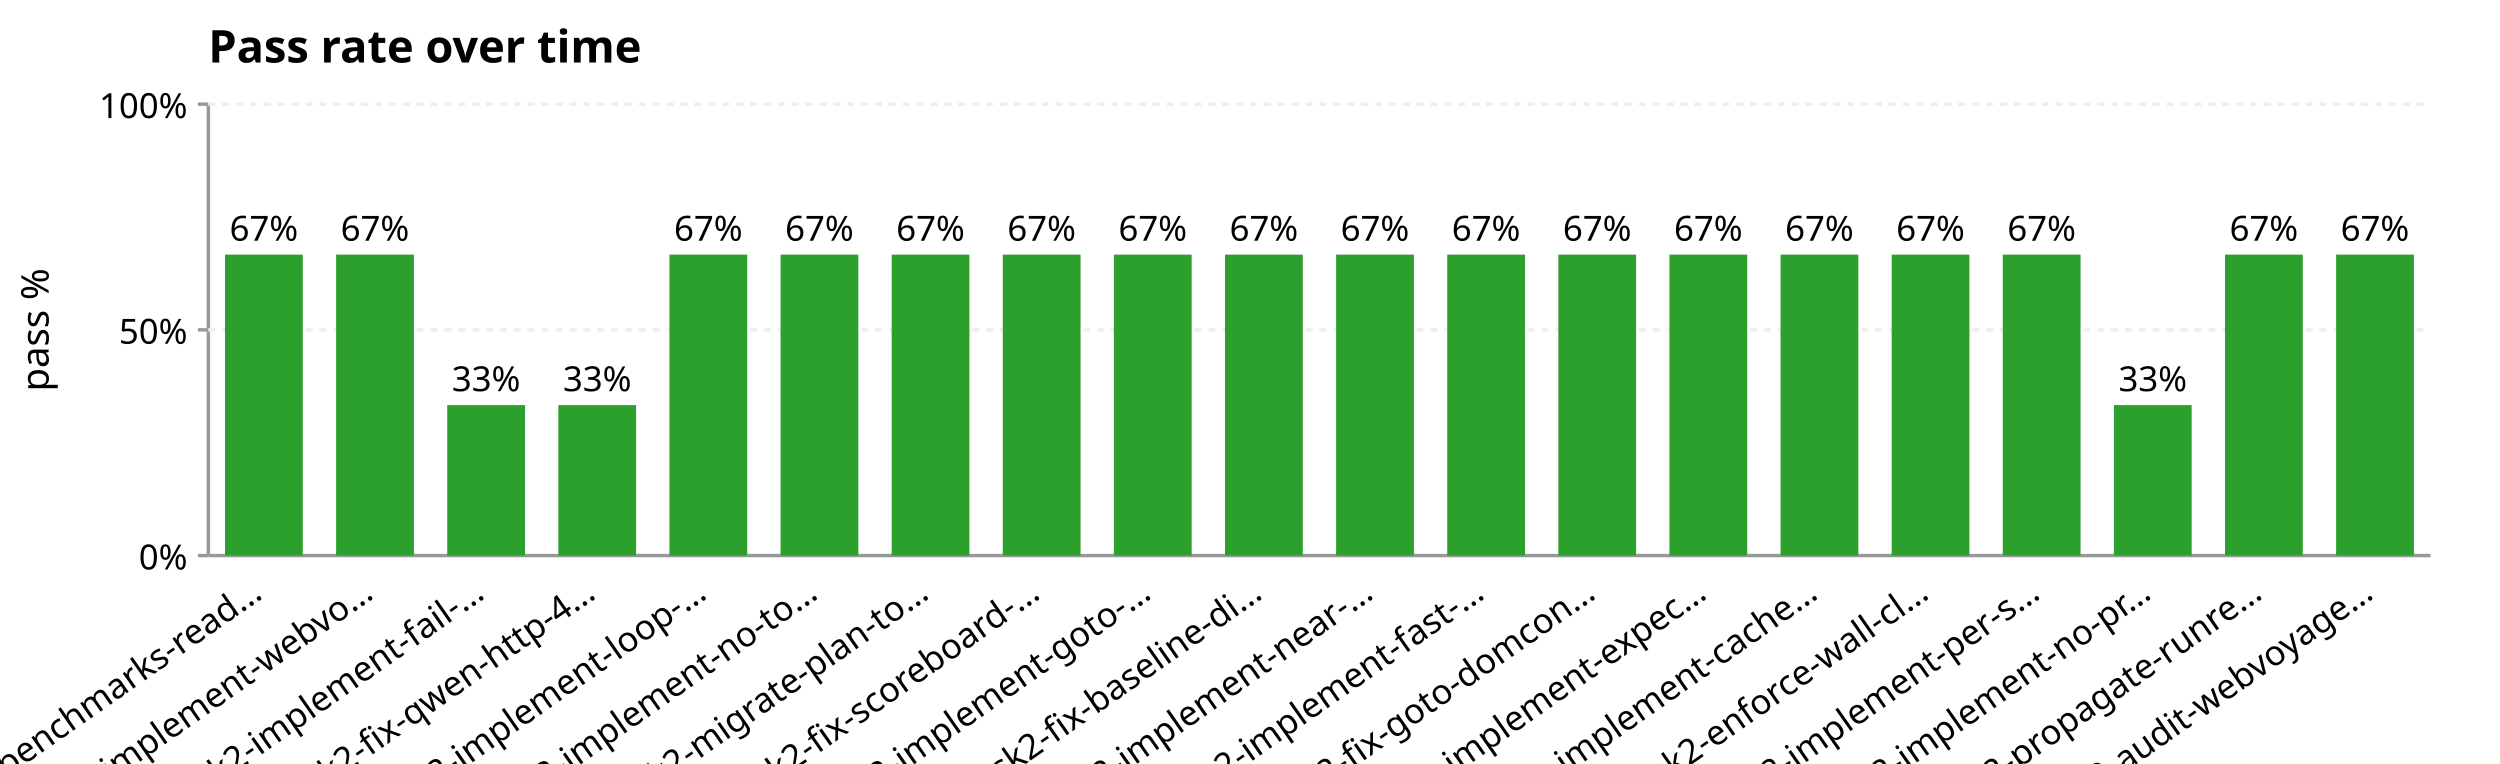
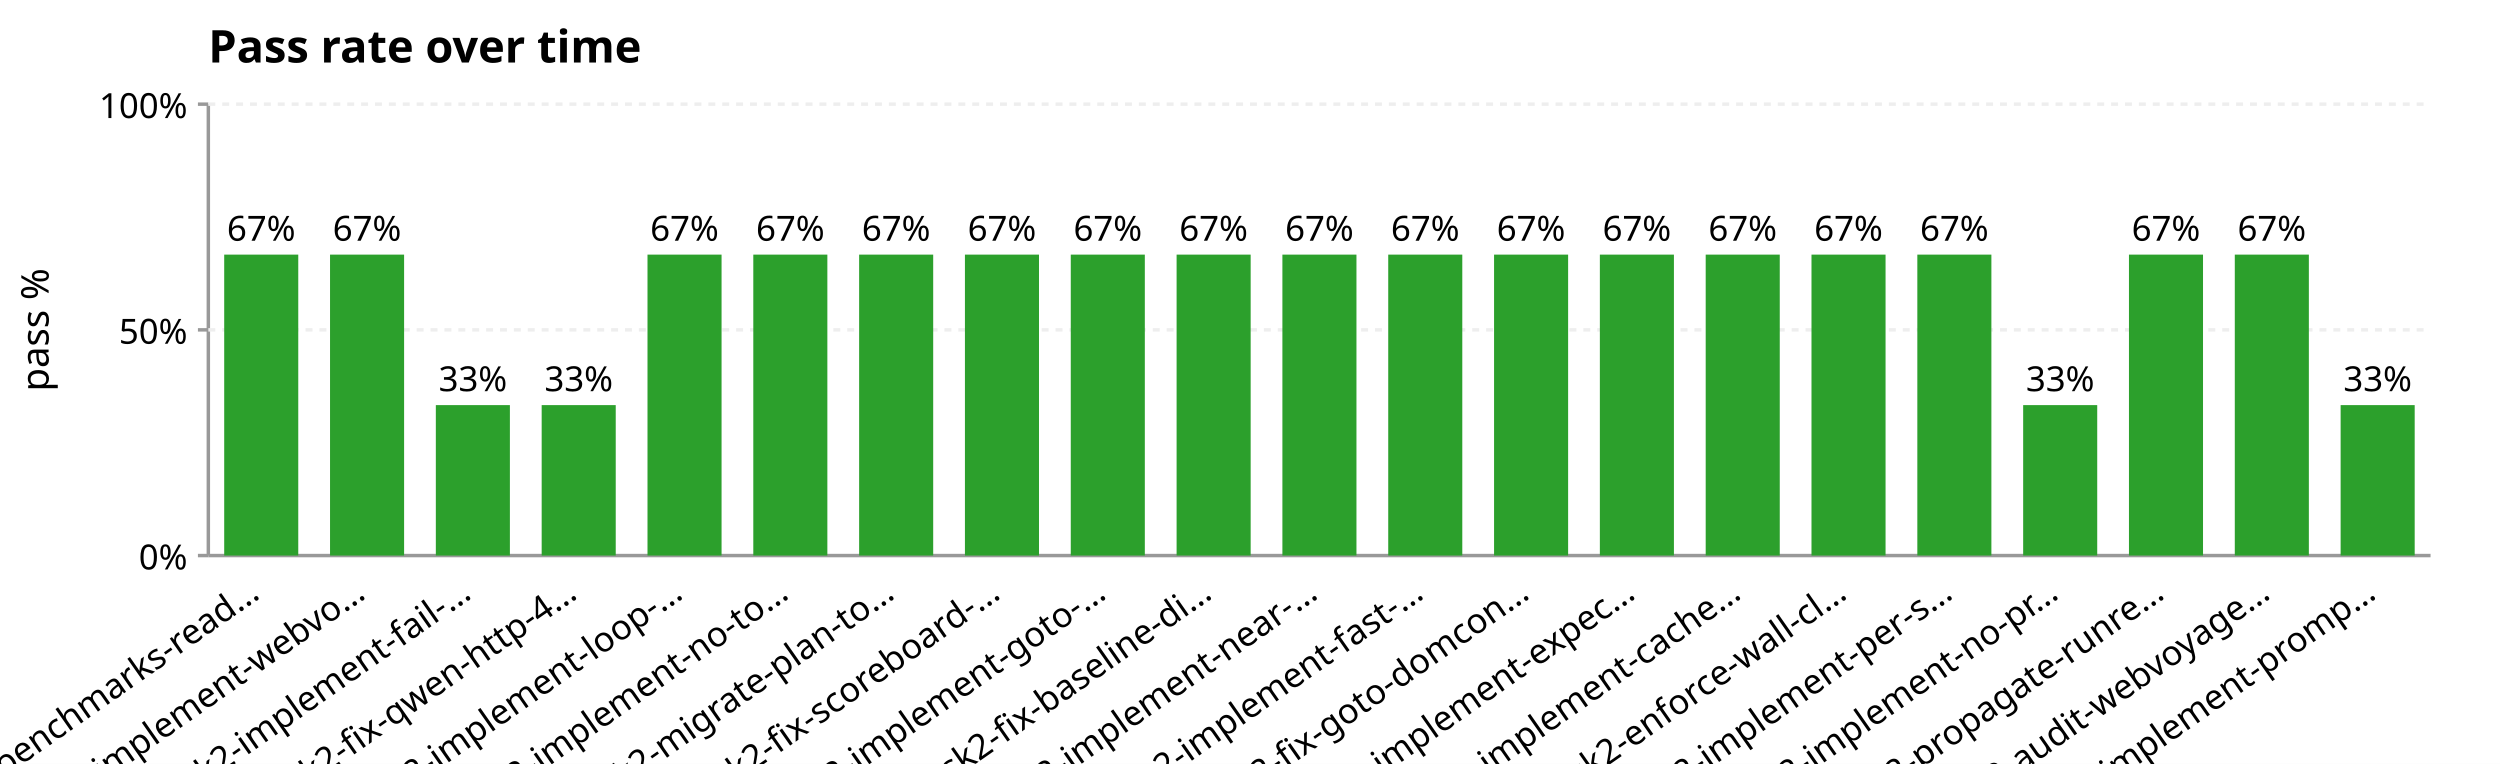
<svg xmlns="http://www.w3.org/2000/svg" viewBox="0 0 720 220" width="720" height="220" font-family="sans-serif">
  <rect width="100%" height="100%" fill="#fff" />
  <text x="60" y="18" font-size="13" font-weight="600">Pass rate over time</text>
  <line x1="60" y1="30" x2="60" y2="160" stroke="#999" />
  <line x1="60" y1="160" x2="700" y2="160" stroke="#999" />
  <line x1="57" y1="160.0" x2="60" y2="160.0" stroke="#999" />
  <text x="54" y="164.0" font-size="10" text-anchor="end" fill="#000">0%</text>
  <line x1="57" y1="95.0" x2="60" y2="95.0" stroke="#999" />
  <text x="54" y="99.0" font-size="10" text-anchor="end" fill="#000">50%</text>
  <line x1="60" y1="95.0" x2="700" y2="95.0" stroke="#eee" stroke-dasharray="2,2" />
  <line x1="57" y1="30.0" x2="60" y2="30.0" stroke="#999" />
  <text x="54" y="34.0" font-size="10" text-anchor="end" fill="#000">100%</text>
  <line x1="60" y1="30.0" x2="700" y2="30.0" stroke="#eee" stroke-dasharray="2,2" />
  <text x="14" y="95.0" font-size="11" fill="#000" transform="rotate(-90 14 95.0)" text-anchor="middle">pass %</text>
-   <rect x="64.80" y="73.33" width="22.40" height="86.67" fill="#2ca02c" />
-   <text x="76.00" y="69.33" font-size="10" text-anchor="middle" fill="#000">67%</text>
-   <text x="76.00" y="172" font-size="10" fill="#000" text-anchor="end" transform="rotate(-35 76.00 172)">task2-benchmarks-read…</text>
-   <rect x="96.80" y="73.33" width="22.40" height="86.67" fill="#2ca02c" />
-   <text x="108.00" y="69.33" font-size="10" text-anchor="middle" fill="#000">67%</text>
-   <text x="108.00" y="172" font-size="10" fill="#000" text-anchor="end" transform="rotate(-35 108.00 172)">task2-implement-webvo…</text>
-   <rect x="128.80" y="116.67" width="22.40" height="43.33" fill="#2ca02c" />
-   <text x="140.00" y="112.67" font-size="10" text-anchor="middle" fill="#000">33%</text>
-   <text x="140.00" y="172" font-size="10" fill="#000" text-anchor="end" transform="rotate(-35 140.00 172)">task2-implement-fail-…</text>
-   <rect x="160.80" y="116.67" width="22.40" height="43.33" fill="#2ca02c" />
-   <text x="172.00" y="112.67" font-size="10" text-anchor="middle" fill="#000">33%</text>
-   <text x="172.00" y="172" font-size="10" fill="#000" text-anchor="end" transform="rotate(-35 172.00 172)">task2-fix-qwen-http-4…</text>
-   <rect x="192.80" y="73.33" width="22.40" height="86.67" fill="#2ca02c" />
-   <text x="204.00" y="69.33" font-size="10" text-anchor="middle" fill="#000">67%</text>
-   <text x="204.00" y="172" font-size="10" fill="#000" text-anchor="end" transform="rotate(-35 204.00 172)">task2-implement-loop-…</text>
-   <rect x="224.80" y="73.33" width="22.40" height="86.67" fill="#2ca02c" />
-   <text x="236.00" y="69.33" font-size="10" text-anchor="middle" fill="#000">67%</text>
-   <text x="236.00" y="172" font-size="10" fill="#000" text-anchor="end" transform="rotate(-35 236.00 172)">task2-implement-no-to…</text>
-   <rect x="256.80" y="73.33" width="22.40" height="86.67" fill="#2ca02c" />
-   <text x="268.00" y="69.33" font-size="10" text-anchor="middle" fill="#000">67%</text>
-   <text x="268.00" y="172" font-size="10" fill="#000" text-anchor="end" transform="rotate(-35 268.00 172)">task2-migrate-plan-to…</text>
-   <rect x="288.80" y="73.33" width="22.40" height="86.67" fill="#2ca02c" />
-   <text x="300.00" y="69.33" font-size="10" text-anchor="middle" fill="#000">67%</text>
-   <text x="300.00" y="172" font-size="10" fill="#000" text-anchor="end" transform="rotate(-35 300.00 172)">task2-fix-scoreboard-…</text>
-   <rect x="320.80" y="73.33" width="22.40" height="86.67" fill="#2ca02c" />
-   <text x="332.00" y="69.33" font-size="10" text-anchor="middle" fill="#000">67%</text>
-   <text x="332.00" y="172" font-size="10" fill="#000" text-anchor="end" transform="rotate(-35 332.00 172)">task2-implement-goto-…</text>
-   <rect x="352.80" y="73.33" width="22.40" height="86.67" fill="#2ca02c" />
-   <text x="364.00" y="69.33" font-size="10" text-anchor="middle" fill="#000">67%</text>
-   <text x="364.00" y="172" font-size="10" fill="#000" text-anchor="end" transform="rotate(-35 364.00 172)">task2-fix-baseline-di…</text>
-   <rect x="384.80" y="73.33" width="22.40" height="86.67" fill="#2ca02c" />
-   <text x="396.00" y="69.33" font-size="10" text-anchor="middle" fill="#000">67%</text>
-   <text x="396.00" y="172" font-size="10" fill="#000" text-anchor="end" transform="rotate(-35 396.00 172)">task2-implement-near-…</text>
-   <rect x="416.80" y="73.33" width="22.40" height="86.67" fill="#2ca02c" />
-   <text x="428.00" y="69.33" font-size="10" text-anchor="middle" fill="#000">67%</text>
-   <text x="428.00" y="172" font-size="10" fill="#000" text-anchor="end" transform="rotate(-35 428.00 172)">task2-implement-fast-…</text>
-   <rect x="448.80" y="73.33" width="22.40" height="86.67" fill="#2ca02c" />
-   <text x="460.00" y="69.33" font-size="10" text-anchor="middle" fill="#000">67%</text>
-   <text x="460.00" y="172" font-size="10" fill="#000" text-anchor="end" transform="rotate(-35 460.00 172)">task2-fix-goto-domcon…</text>
-   <rect x="480.80" y="73.33" width="22.40" height="86.67" fill="#2ca02c" />
-   <text x="492.00" y="69.33" font-size="10" text-anchor="middle" fill="#000">67%</text>
-   <text x="492.00" y="172" font-size="10" fill="#000" text-anchor="end" transform="rotate(-35 492.00 172)">task2-implement-expec…</text>
-   <rect x="512.80" y="73.33" width="22.40" height="86.67" fill="#2ca02c" />
-   <text x="524.00" y="69.33" font-size="10" text-anchor="middle" fill="#000">67%</text>
-   <text x="524.00" y="172" font-size="10" fill="#000" text-anchor="end" transform="rotate(-35 524.00 172)">task2-implement-cache…</text>
-   <rect x="544.80" y="73.33" width="22.40" height="86.67" fill="#2ca02c" />
-   <text x="556.00" y="69.33" font-size="10" text-anchor="middle" fill="#000">67%</text>
-   <text x="556.00" y="172" font-size="10" fill="#000" text-anchor="end" transform="rotate(-35 556.00 172)">task2-enforce-wall-cl…</text>
-   <rect x="576.80" y="73.33" width="22.40" height="86.67" fill="#2ca02c" />
-   <text x="588.00" y="69.33" font-size="10" text-anchor="middle" fill="#000">67%</text>
-   <text x="588.00" y="172" font-size="10" fill="#000" text-anchor="end" transform="rotate(-35 588.00 172)">task2-implement-per-s…</text>
-   <rect x="608.80" y="116.67" width="22.40" height="43.33" fill="#2ca02c" />
-   <text x="620.00" y="112.67" font-size="10" text-anchor="middle" fill="#000">33%</text>
-   <text x="620.00" y="172" font-size="10" fill="#000" text-anchor="end" transform="rotate(-35 620.00 172)">task2-implement-no-pr…</text>
-   <rect x="640.80" y="73.33" width="22.40" height="86.67" fill="#2ca02c" />
-   <text x="652.00" y="69.33" font-size="10" text-anchor="middle" fill="#000">67%</text>
-   <text x="652.00" y="172" font-size="10" fill="#000" text-anchor="end" transform="rotate(-35 652.00 172)">task2-propagate-runre…</text>
-   <rect x="672.80" y="73.33" width="22.40" height="86.67" fill="#2ca02c" />
-   <text x="684.00" y="69.33" font-size="10" text-anchor="middle" fill="#000">67%</text>
-   <text x="684.00" y="172" font-size="10" fill="#000" text-anchor="end" transform="rotate(-35 684.00 172)">task2-audit-webvoyage…</text>
+   <rect x="64.57" y="73.33" width="21.33" height="86.67" fill="#2ca02c" />
+   <text x="75.24" y="69.33" font-size="10" text-anchor="middle" fill="#000">67%</text>
+   <text x="75.24" y="172" font-size="10" fill="#000" text-anchor="end" transform="rotate(-35 75.24 172)">task2-benchmarks-read…</text>
+   <rect x="95.05" y="73.33" width="21.33" height="86.67" fill="#2ca02c" />
+   <text x="105.71" y="69.33" font-size="10" text-anchor="middle" fill="#000">67%</text>
+   <text x="105.71" y="172" font-size="10" fill="#000" text-anchor="end" transform="rotate(-35 105.71 172)">task2-implement-webvo…</text>
+   <rect x="125.52" y="116.67" width="21.33" height="43.33" fill="#2ca02c" />
+   <text x="136.19" y="112.67" font-size="10" text-anchor="middle" fill="#000">33%</text>
+   <text x="136.19" y="172" font-size="10" fill="#000" text-anchor="end" transform="rotate(-35 136.19 172)">task2-implement-fail-…</text>
+   <rect x="156.00" y="116.67" width="21.33" height="43.33" fill="#2ca02c" />
+   <text x="166.67" y="112.67" font-size="10" text-anchor="middle" fill="#000">33%</text>
+   <text x="166.67" y="172" font-size="10" fill="#000" text-anchor="end" transform="rotate(-35 166.67 172)">task2-fix-qwen-http-4…</text>
+   <rect x="186.48" y="73.33" width="21.33" height="86.67" fill="#2ca02c" />
+   <text x="197.14" y="69.33" font-size="10" text-anchor="middle" fill="#000">67%</text>
+   <text x="197.14" y="172" font-size="10" fill="#000" text-anchor="end" transform="rotate(-35 197.14 172)">task2-implement-loop-…</text>
+   <rect x="216.95" y="73.33" width="21.33" height="86.67" fill="#2ca02c" />
+   <text x="227.62" y="69.33" font-size="10" text-anchor="middle" fill="#000">67%</text>
+   <text x="227.62" y="172" font-size="10" fill="#000" text-anchor="end" transform="rotate(-35 227.62 172)">task2-implement-no-to…</text>
+   <rect x="247.43" y="73.33" width="21.33" height="86.67" fill="#2ca02c" />
+   <text x="258.10" y="69.33" font-size="10" text-anchor="middle" fill="#000">67%</text>
+   <text x="258.10" y="172" font-size="10" fill="#000" text-anchor="end" transform="rotate(-35 258.10 172)">task2-migrate-plan-to…</text>
+   <rect x="277.90" y="73.33" width="21.33" height="86.67" fill="#2ca02c" />
+   <text x="288.57" y="69.33" font-size="10" text-anchor="middle" fill="#000">67%</text>
+   <text x="288.57" y="172" font-size="10" fill="#000" text-anchor="end" transform="rotate(-35 288.57 172)">task2-fix-scoreboard-…</text>
+   <rect x="308.38" y="73.33" width="21.33" height="86.67" fill="#2ca02c" />
+   <text x="319.05" y="69.33" font-size="10" text-anchor="middle" fill="#000">67%</text>
+   <text x="319.05" y="172" font-size="10" fill="#000" text-anchor="end" transform="rotate(-35 319.05 172)">task2-implement-goto-…</text>
+   <rect x="338.86" y="73.33" width="21.33" height="86.67" fill="#2ca02c" />
+   <text x="349.52" y="69.33" font-size="10" text-anchor="middle" fill="#000">67%</text>
+   <text x="349.52" y="172" font-size="10" fill="#000" text-anchor="end" transform="rotate(-35 349.52 172)">task2-fix-baseline-di…</text>
+   <rect x="369.33" y="73.33" width="21.33" height="86.67" fill="#2ca02c" />
+   <text x="380.00" y="69.33" font-size="10" text-anchor="middle" fill="#000">67%</text>
+   <text x="380.00" y="172" font-size="10" fill="#000" text-anchor="end" transform="rotate(-35 380.00 172)">task2-implement-near-…</text>
+   <rect x="399.81" y="73.33" width="21.33" height="86.67" fill="#2ca02c" />
+   <text x="410.48" y="69.33" font-size="10" text-anchor="middle" fill="#000">67%</text>
+   <text x="410.48" y="172" font-size="10" fill="#000" text-anchor="end" transform="rotate(-35 410.48 172)">task2-implement-fast-…</text>
+   <rect x="430.29" y="73.33" width="21.33" height="86.67" fill="#2ca02c" />
+   <text x="440.95" y="69.33" font-size="10" text-anchor="middle" fill="#000">67%</text>
+   <text x="440.95" y="172" font-size="10" fill="#000" text-anchor="end" transform="rotate(-35 440.95 172)">task2-fix-goto-domcon…</text>
+   <rect x="460.76" y="73.33" width="21.33" height="86.67" fill="#2ca02c" />
+   <text x="471.43" y="69.33" font-size="10" text-anchor="middle" fill="#000">67%</text>
+   <text x="471.43" y="172" font-size="10" fill="#000" text-anchor="end" transform="rotate(-35 471.43 172)">task2-implement-expec…</text>
+   <rect x="491.24" y="73.33" width="21.33" height="86.67" fill="#2ca02c" />
+   <text x="501.90" y="69.33" font-size="10" text-anchor="middle" fill="#000">67%</text>
+   <text x="501.90" y="172" font-size="10" fill="#000" text-anchor="end" transform="rotate(-35 501.90 172)">task2-implement-cache…</text>
+   <rect x="521.71" y="73.33" width="21.33" height="86.67" fill="#2ca02c" />
+   <text x="532.38" y="69.33" font-size="10" text-anchor="middle" fill="#000">67%</text>
+   <text x="532.38" y="172" font-size="10" fill="#000" text-anchor="end" transform="rotate(-35 532.38 172)">task2-enforce-wall-cl…</text>
+   <rect x="552.19" y="73.33" width="21.33" height="86.67" fill="#2ca02c" />
+   <text x="562.86" y="69.33" font-size="10" text-anchor="middle" fill="#000">67%</text>
+   <text x="562.86" y="172" font-size="10" fill="#000" text-anchor="end" transform="rotate(-35 562.86 172)">task2-implement-per-s…</text>
+   <rect x="582.67" y="116.67" width="21.33" height="43.33" fill="#2ca02c" />
+   <text x="593.33" y="112.67" font-size="10" text-anchor="middle" fill="#000">33%</text>
+   <text x="593.33" y="172" font-size="10" fill="#000" text-anchor="end" transform="rotate(-35 593.33 172)">task2-implement-no-pr…</text>
+   <rect x="613.14" y="73.33" width="21.33" height="86.67" fill="#2ca02c" />
+   <text x="623.81" y="69.33" font-size="10" text-anchor="middle" fill="#000">67%</text>
+   <text x="623.81" y="172" font-size="10" fill="#000" text-anchor="end" transform="rotate(-35 623.81 172)">task2-propagate-runre…</text>
+   <rect x="643.62" y="73.33" width="21.33" height="86.67" fill="#2ca02c" />
+   <text x="654.29" y="69.33" font-size="10" text-anchor="middle" fill="#000">67%</text>
+   <text x="654.29" y="172" font-size="10" fill="#000" text-anchor="end" transform="rotate(-35 654.29 172)">task2-audit-webvoyage…</text>
+   <rect x="674.10" y="116.67" width="21.33" height="43.33" fill="#2ca02c" />
+   <text x="684.76" y="112.67" font-size="10" text-anchor="middle" fill="#000">33%</text>
+   <text x="684.76" y="172" font-size="10" fill="#000" text-anchor="end" transform="rotate(-35 684.76 172)">task2-implement-promp…</text>
</svg>
